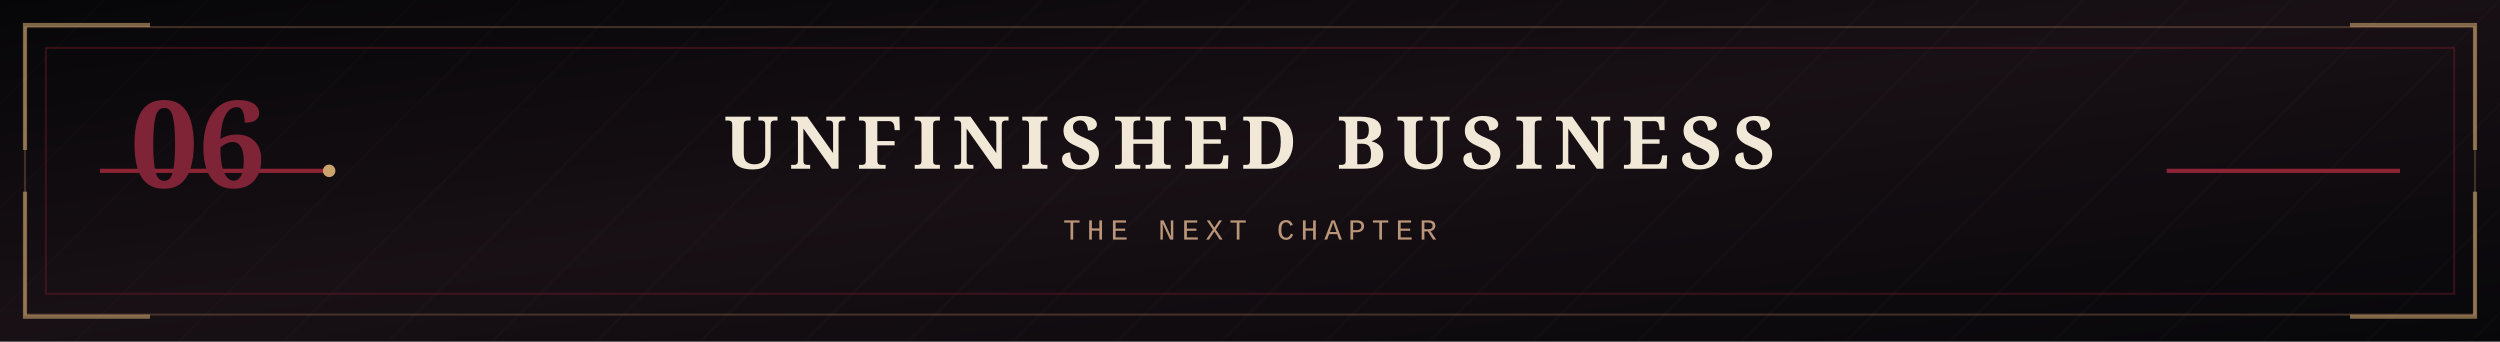
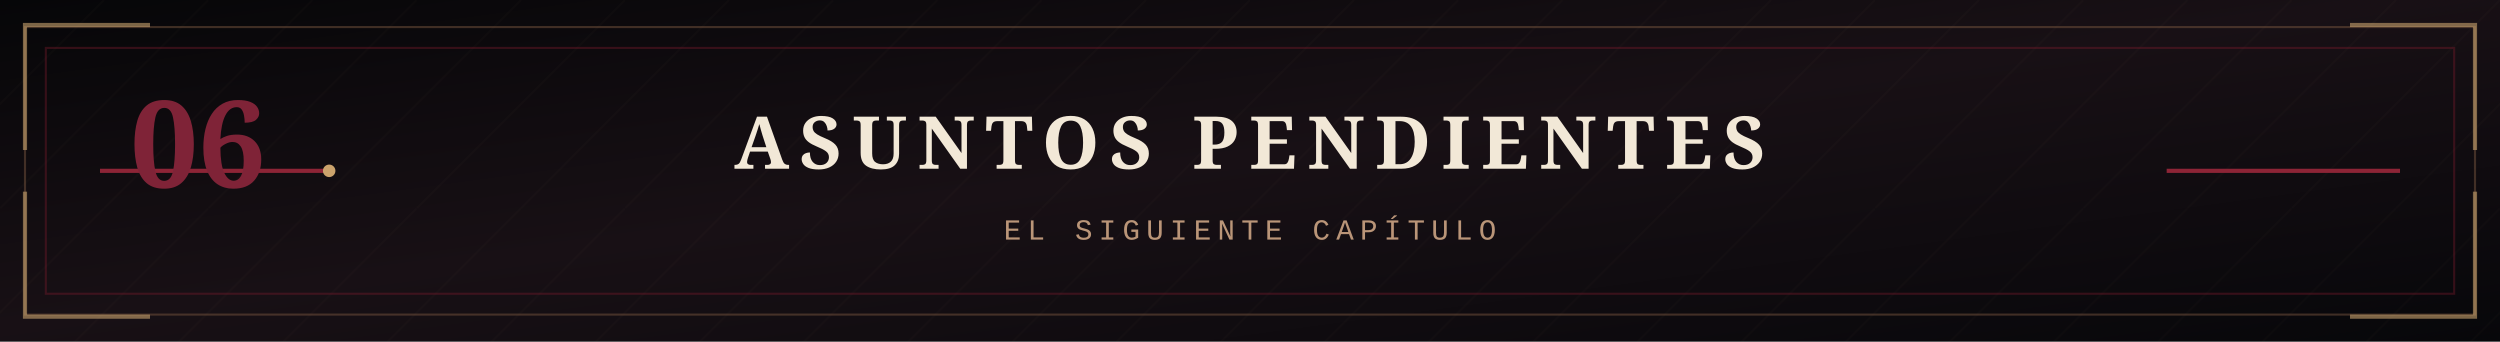
<svg xmlns="http://www.w3.org/2000/svg" width="1200" height="164" viewBox="0 0 1200 164" role="img" aria-label="DeustoMurder noir portfolio illustration">
  <defs>
    <linearGradient id="bg" x2="1" y2="1">
      <stop stop-color="#060608" />
      <stop offset=".48" stop-color="#181015" />
      <stop offset="1" stop-color="#07070A" />
    </linearGradient>
    <linearGradient id="gold" x2="1" y2=".2">
      <stop stop-color="#6A4D34" />
      <stop offset=".32" stop-color="#D3B184" />
      <stop offset=".64" stop-color="#F5E1B7" />
      <stop offset="1" stop-color="#7B5337" />
    </linearGradient>
    <linearGradient id="blood" x2="1" y2=".4">
      <stop stop-color="#26070E" />
      <stop offset=".5" stop-color="#991E39" />
      <stop offset="1" stop-color="#360916" />
    </linearGradient>
    <radialGradient id="glow">
      <stop stop-color="#8C2036" stop-opacity=".5" />
      <stop offset="1" stop-color="#8C2036" stop-opacity="0" />
    </radialGradient>
    <radialGradient id="moon">
      <stop stop-color="#A44752" />
      <stop offset=".65" stop-color="#72202F" />
      <stop offset="1" stop-color="#310916" />
    </radialGradient>
    <pattern id="noise" width="100" height="100" patternUnits="userSpaceOnUse">
      <path d="M0 100L100 0M-50 100L50 0M50 100L150 0" stroke="#C4A37B" stroke-opacity=".022" stroke-width="1" />
    </pattern>
    <filter id="shadow" x="-20%" y="-50%" width="140%" height="200%">
      <feGaussianBlur stdDeviation="6" />
    </filter>
  </defs>
  <style>
 .serif{font-family:Georgia,'Noto Serif',serif; font-weight:bold}
 .mono{font-family:'Courier New',monospace; font-weight:bold}
 .small{font-family:'Courier New',monospace; letter-spacing:3px}
 @keyframes heartbeat{0%,100%{opacity:.55}50%{opacity:1}}
 @keyframes waft{0%,100%{transform:translateX(0px)}50%{transform:translateX(34px)}}
 @keyframes twinkle{0%,100%{opacity:.05}50%{opacity:.42}}
 @keyframes dash{to{stroke-dashoffset:-60}}
 @keyframes reveal{0%{opacity:0;transform:translateY(12px)}100%{opacity:1;transform:translateY(0)}}
 .heartbeat{animation:heartbeat 5s ease-in-out infinite}.waft{animation:waft 10s ease-in-out infinite}
 .twinkle{animation:twinkle 4s ease-in-out infinite}.reveal{animation:reveal 1.8s both}
 .signal{stroke-dasharray:6 10;animation:dash 15s linear infinite}
 @media(prefers-reduced-motion:reduce){*{animation:none!important}}
 
</style>
  <rect width="1200" height="164" fill="url(#bg)" />
  <rect width="1200" height="164" fill="url(#noise)" />
  <rect x="12" y="13" width="1176" height="138" fill="none" stroke="#76543F" stroke-opacity=".5" />
  <rect x="22" y="23" width="1156" height="118" fill="none" stroke="#7A192C" stroke-opacity=".4" />
  <path d="M48 82H159M1040 82H1152" stroke="#8D2436" stroke-width="2" />
  <circle cx="158" cy="82" r="3" fill="#CBA36C" />
  <text x="95" y="90" class="serif" font-size="58" fill="#7F2337" text-anchor="middle">06</text>
-   <text x="600" y="81" class="serif" font-size="35" letter-spacing="5" fill="#F2E8D7" text-anchor="middle">UNFINISHED BUSINESS</text>
-   <text x="600" y="115" class="small" font-size="14" letter-spacing="2.2" fill="#BA9578" text-anchor="middle">THE NEXT CHAPTER</text>
+   <text x="600" y="81" class="serif" font-size="35.0" letter-spacing="5" fill="#F2E8D7" text-anchor="middle">ASUNTOS PENDIENTES</text>
+   <text x="600" y="115" class="small" font-size="14.0" letter-spacing="2.2" fill="#BA9578" text-anchor="middle">EL SIGUIENTE CAPÍTULO</text>
  <path d="M72 12H12V72 M1128 12H1188V72 M72 152H12V92 M1128 152H1188V92" fill="none" stroke="#CAA46F" stroke-opacity=".6" stroke-width="2" />
</svg>
